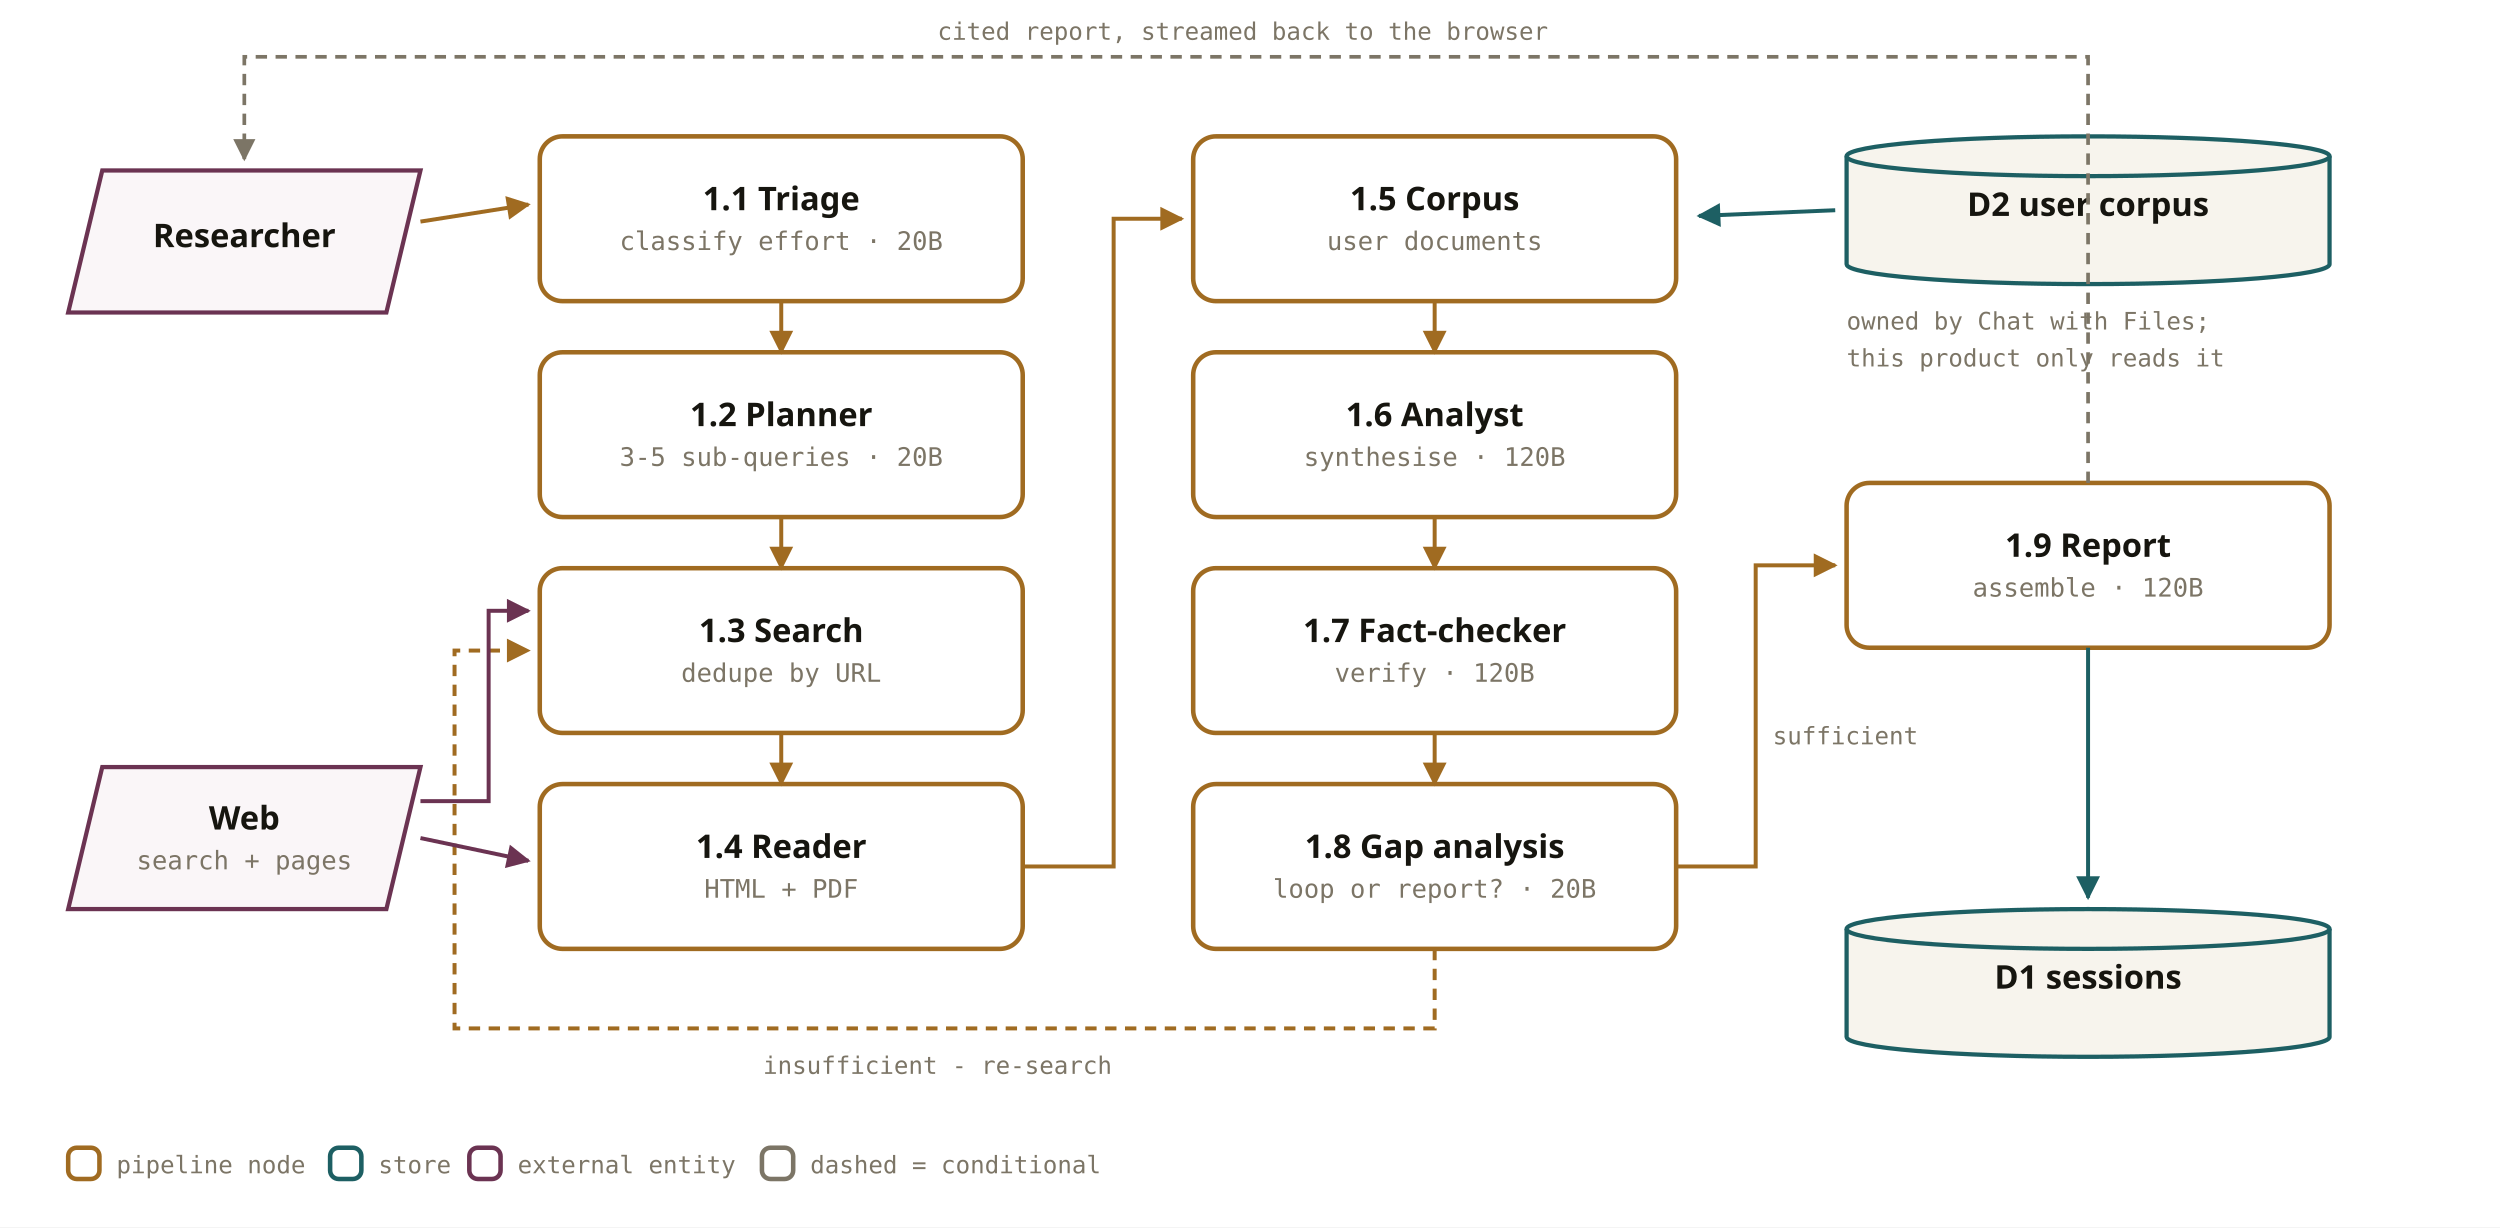
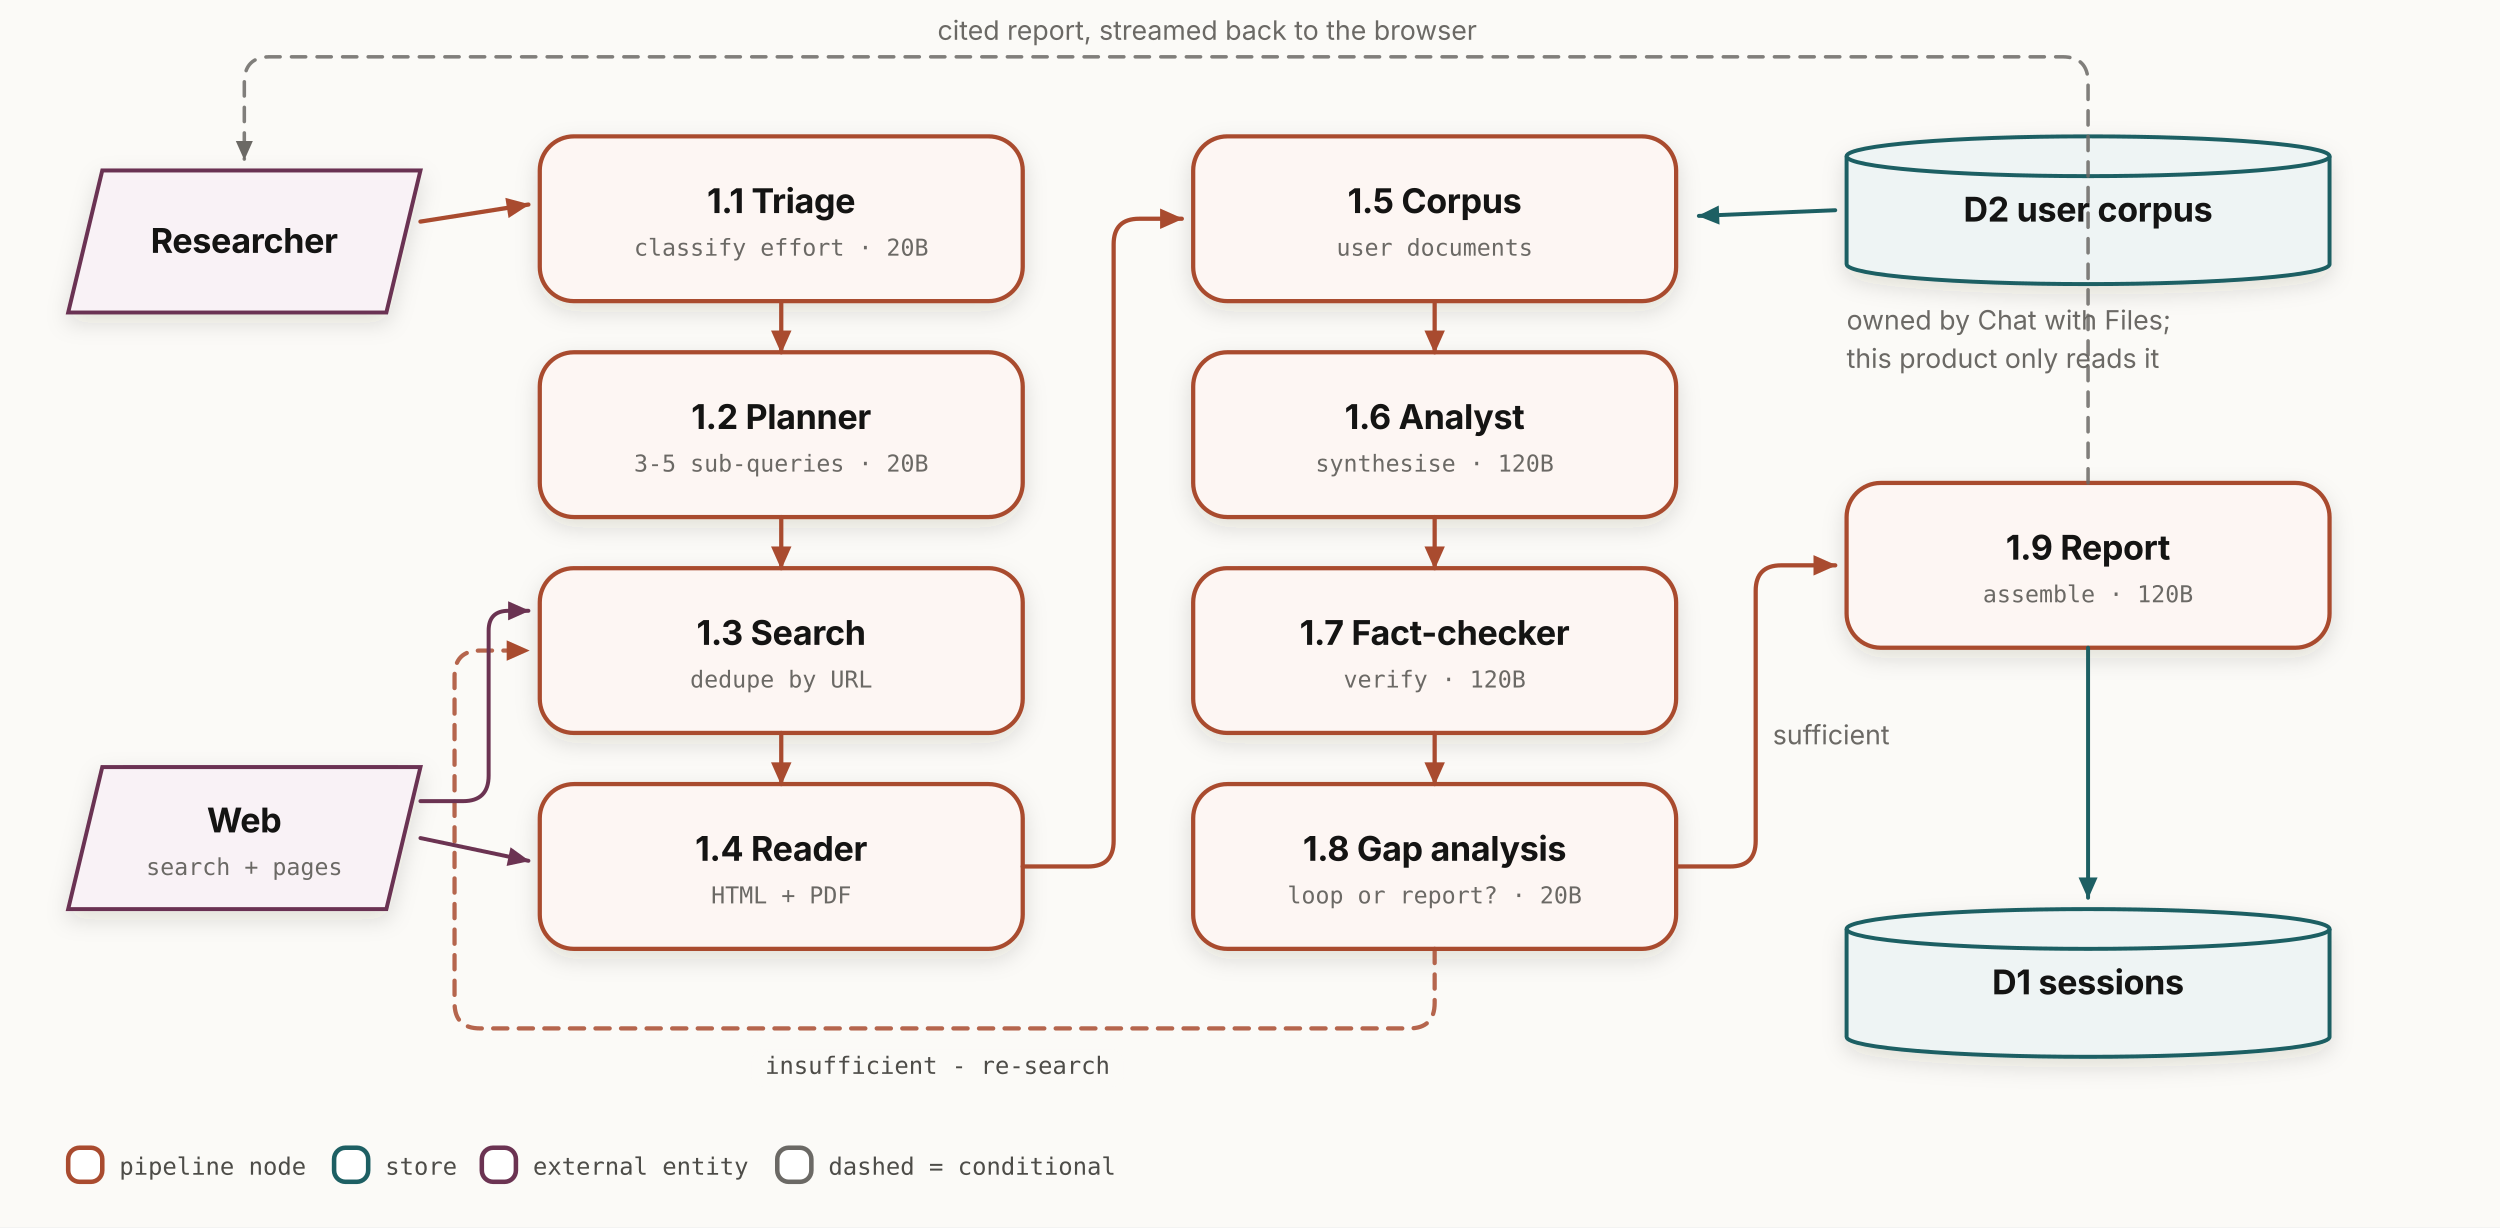
<svg xmlns="http://www.w3.org/2000/svg" viewBox="0 0 880 432" width="880" height="432" role="img">
+   <rect width="880" height="432" fill="#fbfaf7" />
  <defs>
-     <marker id="a" viewBox="0 0 10 10" refX="9" refY="5" markerWidth="6" markerHeight="6" orient="auto">
-       <path d="M0,0 L10,5 L0,10 z" fill="#7c7566" />
+     <marker id="ar-n" viewBox="0 0 10 10" refX="8.5" refY="5" markerWidth="6" markerHeight="6" orient="auto-start-reverse">
+       <path d="M0,1 L9,5 L0,9 z" fill="#6b6965" />
    </marker>
-     <marker id="ab" viewBox="0 0 10 10" refX="9" refY="5" markerWidth="6" markerHeight="6" orient="auto">
-       <path d="M0,0 L10,5 L0,10 z" fill="#a06b21" />
+     <marker id="ar-a" viewBox="0 0 10 10" refX="8.5" refY="5" markerWidth="6" markerHeight="6" orient="auto-start-reverse">
+       <path d="M0,1 L9,5 L0,9 z" fill="#a94b2f" />
    </marker>
-     <marker id="at" viewBox="0 0 10 10" refX="9" refY="5" markerWidth="6" markerHeight="6" orient="auto">
-       <path d="M0,0 L10,5 L0,10 z" fill="#1d5f63" />
+     <marker id="ar-t" viewBox="0 0 10 10" refX="8.5" refY="5" markerWidth="6" markerHeight="6" orient="auto-start-reverse">
+       <path d="M0,1 L9,5 L0,9 z" fill="#1d5f63" />
    </marker>
-     <marker id="ap" viewBox="0 0 10 10" refX="9" refY="5" markerWidth="6" markerHeight="6" orient="auto">
-       <path d="M0,0 L10,5 L0,10 z" fill="#6b3352" />
+     <marker id="ar-p" viewBox="0 0 10 10" refX="8.5" refY="5" markerWidth="6" markerHeight="6" orient="auto-start-reverse">
+       <path d="M0,1 L9,5 L0,9 z" fill="#6b3352" />
    </marker>
-     <marker id="open" viewBox="0 0 10 10" refX="9" refY="5" markerWidth="7" markerHeight="7" orient="auto">
-       <path d="M0,0 L10,5 L0,10" fill="none" stroke="#7c7566" stroke-width="1.4" />
+     <marker id="ar-g" viewBox="0 0 10 10" refX="8.5" refY="5" markerWidth="6" markerHeight="6" orient="auto-start-reverse">
+       <path d="M0,1 L9,5 L0,9 z" fill="#2f7d55" />
    </marker>
+     <marker id="ar-r" viewBox="0 0 10 10" refX="8.5" refY="5" markerWidth="6" markerHeight="6" orient="auto-start-reverse">
+       <path d="M0,1 L9,5 L0,9 z" fill="#b3402f" />
+     </marker>
+     <filter id="card" x="-25%" y="-25%" width="150%" height="170%">
+       <feDropShadow dx="0" dy="3" stdDeviation="4" flood-color="#3c3226" flood-opacity="0.13" />
+     </filter>
+     <filter id="lift" x="-25%" y="-25%" width="150%" height="170%">
+       <feDropShadow dx="0" dy="1" stdDeviation="1.6" flood-color="#3c3226" flood-opacity="0.10" />
+     </filter>
  </defs>
  <style>
-   .t  { font-family:'Plus Jakarta Sans',sans-serif; font-size:11.5px; fill:#16150f; font-weight:600 }
-   .tc { font-family:'Plus Jakarta Sans',sans-serif; font-size:11.5px; fill:#16150f; font-weight:600; text-anchor:middle }
-   .s  { font-family:'JetBrains Mono',monospace; font-size:9px; fill:#7c7566 }
-   .sc { font-family:'JetBrains Mono',monospace; font-size:9px; fill:#7c7566; text-anchor:middle }
-   .lb { font-family:'JetBrains Mono',monospace; font-size:8.5px; fill:#7c7566 }
-   .lbc{ font-family:'JetBrains Mono',monospace; font-size:8.5px; fill:#7c7566; text-anchor:middle }
-   .cap{ font-family:'JetBrains Mono',monospace; font-size:9px; letter-spacing:.1em; text-anchor:middle }
-   .ln { stroke:#7c7566; stroke-width:1.3; fill:none; marker-end:url(#a) }
-   .lnb{ stroke:#a06b21; stroke-width:1.4; fill:none; marker-end:url(#ab) }
-   .lnt{ stroke:#1d5f63; stroke-width:1.4; fill:none; marker-end:url(#at) }
-   .lnp{ stroke:#6b3352; stroke-width:1.4; fill:none; marker-end:url(#ap) }
-   .dash{ stroke-dasharray:4 3 }
-   .proc{ fill:#fff; stroke:#a06b21; stroke-width:1.6 }
-   .store{ fill:#f7f4ed; stroke:#1d5f63; stroke-width:1.5 }
-   .ext { fill:#faf6f8; stroke:#6b3352; stroke-width:1.5 }
-   .band{ fill:#faf7f1; stroke:#ddd6c8; stroke-width:1 }
-   .ok  { fill:#eef5f1; stroke:#1f6b4a; stroke-width:1.6 }
-   .bad { fill:#fbf0ef; stroke:#9c2f26; stroke-width:1.6 }
+  .ttl { font-family:'Plus Jakarta Sans',-apple-system,BlinkMacSystemFont,sans-serif; font-size:12px; font-weight:700; fill:#141413;
+         letter-spacing:-.01em; text-anchor:middle }
+  .sub { font-family:'JetBrains Mono',Menlo,Consolas,monospace; font-size:8.2px; fill:#6b6965; text-anchor:middle }
+  .lbl { font-family:'JetBrains Mono',Menlo,Consolas,monospace; font-size:8.4px; fill:#4d4c48 }
+  .lblc{ font-family:'JetBrains Mono',Menlo,Consolas,monospace; font-size:8.4px; fill:#4d4c48; text-anchor:middle }
+  .eyb { font-family:'JetBrains Mono',Menlo,Consolas,monospace; font-size:8.6px; font-weight:600; letter-spacing:.14em }
+  .idx { font-family:'JetBrains Mono',Menlo,Consolas,monospace; font-size:8px; font-weight:600; text-anchor:middle }
+  .note{ font-family:'Plus Jakarta Sans',-apple-system,BlinkMacSystemFont,sans-serif; font-size:9.4px; fill:#6b6965 }
+  .ln  { fill:none; stroke:#6b6965; stroke-width:1.25; stroke-linecap:round;
+         marker-end:url(#ar-n) }
+  .lna { fill:none; stroke:#a94b2f; stroke-width:1.5; stroke-linecap:round;
+         marker-end:url(#ar-a) }
+  .lnt { fill:none; stroke:#1d5f63; stroke-width:1.4; stroke-linecap:round;
+         marker-end:url(#ar-t) }
+  .lnp { fill:none; stroke:#6b3352; stroke-width:1.4; stroke-linecap:round;
+         marker-end:url(#ar-p) }
+  .dash{ stroke-dasharray:5 4; stroke-opacity:.85 }
</style>
-   <rect width="880" height="432" fill="#ffffff" />
-   <path class="ext" d="M36,60 L148,60 L136,110 L24,110 z" />
-   <text class="tc" x="86.0" y="87.0">Researcher</text>
-   <path class="ext" d="M36,270 L148,270 L136,320 L24,320 z" />
-   <text class="tc" x="86.0" y="292.0">Web</text>
-   <text class="sc" x="86.0" y="306.0">search + pages</text>
-   <rect class="proc" x="190" y="48" width="170" height="58" rx="8" />
-   <text class="tc" x="275.0" y="74.0">1.1 Triage</text>
-   <text class="sc" x="275.0" y="88.0">classify effort · 20B</text>
-   <rect class="proc" x="190" y="124" width="170" height="58" rx="8" />
-   <text class="tc" x="275.0" y="150.0">1.2 Planner</text>
-   <text class="sc" x="275.0" y="164.0">3-5 sub-queries · 20B</text>
-   <rect class="proc" x="190" y="200" width="170" height="58" rx="8" />
-   <text class="tc" x="275.0" y="226.0">1.3 Search</text>
-   <text class="sc" x="275.0" y="240.0">dedupe by URL</text>
-   <rect class="proc" x="190" y="276" width="170" height="58" rx="8" />
-   <text class="tc" x="275.0" y="302.0">1.4 Reader</text>
-   <text class="sc" x="275.0" y="316.0">HTML + PDF</text>
-   <rect class="proc" x="420" y="48" width="170" height="58" rx="8" />
-   <text class="tc" x="505.0" y="74.0">1.5 Corpus</text>
-   <text class="sc" x="505.0" y="88.0">user documents</text>
-   <rect class="proc" x="420" y="124" width="170" height="58" rx="8" />
-   <text class="tc" x="505.0" y="150.0">1.6 Analyst</text>
-   <text class="sc" x="505.0" y="164.0">synthesise · 120B</text>
-   <rect class="proc" x="420" y="200" width="170" height="58" rx="8" />
-   <text class="tc" x="505.0" y="226.0">1.7 Fact-checker</text>
-   <text class="sc" x="505.0" y="240.0">verify · 120B</text>
-   <rect class="proc" x="420" y="276" width="170" height="58" rx="8" />
-   <text class="tc" x="505.0" y="302.0">1.8 Gap analysis</text>
-   <text class="sc" x="505.0" y="316.0">loop or report? · 20B</text>
-   <rect class="proc" x="650" y="170" width="170" height="58" rx="8" />
-   <text class="tc" x="735.0" y="196.0">1.9 Report</text>
-   <text class="sc" x="735.0" y="210.0">assemble · 120B</text>
-   <path class="lnb" d="M275,106 L275,124" />
-   <path class="lnb" d="M505,106 L505,124" />
-   <path class="lnb" d="M275,182 L275,200" />
-   <path class="lnb" d="M505,182 L505,200" />
-   <path class="lnb" d="M275,258 L275,276" />
-   <path class="lnb" d="M505,258 L505,276" />
-   <path class="lnb" d="M148,78 L186,72" />
-   <path class="lnb" d="M360,305 L392,305 L392,77 L416,77" />
-   <path class="store" d="M650,55 a85.0,7 0 0,1 170,0 v38 a85.0,7 0 0,1 -170,0 z" />
-   <path d="M650,55 a85.0,7 0 0,0 170,0" fill="none" stroke="#1d5f63" stroke-width="1.5" />
-   <text class="tc" x="735.0" y="76.0">D2 user corpus</text>
+   <path d="M36,60 L148,60 L136,110 L24,110 z" fill="#f9f2f6" stroke="#6b3352" stroke-width="1.4" filter="url(#card)" />
+   <text class="ttl" x="86.0" y="89.0">Researcher</text>
+   <path d="M36,270 L148,270 L136,320 L24,320 z" fill="#f9f2f6" stroke="#6b3352" stroke-width="1.4" filter="url(#card)" />
+   <text class="ttl" x="86.0" y="293.0">Web</text>
+   <text class="sub" x="86.0" y="308.0">search + pages</text>
+   <rect x="190" y="48" width="170" height="58" rx="12" fill="#fdf6f3" stroke="#a94b2f" stroke-width="1.5" filter="url(#card)" />
+   <text class="ttl" x="275.0" y="75.0">1.1 Triage</text>
+   <text class="sub" x="275.0" y="90.0">classify effort · 20B</text>
+   <rect x="190" y="124" width="170" height="58" rx="12" fill="#fdf6f3" stroke="#a94b2f" stroke-width="1.5" filter="url(#card)" />
+   <text class="ttl" x="275.0" y="151.0">1.2 Planner</text>
+   <text class="sub" x="275.0" y="166.0">3-5 sub-queries · 20B</text>
+   <rect x="190" y="200" width="170" height="58" rx="12" fill="#fdf6f3" stroke="#a94b2f" stroke-width="1.5" filter="url(#card)" />
+   <text class="ttl" x="275.0" y="227.0">1.3 Search</text>
+   <text class="sub" x="275.0" y="242.0">dedupe by URL</text>
+   <rect x="190" y="276" width="170" height="58" rx="12" fill="#fdf6f3" stroke="#a94b2f" stroke-width="1.5" filter="url(#card)" />
+   <text class="ttl" x="275.0" y="303.0">1.4 Reader</text>
+   <text class="sub" x="275.0" y="318.0">HTML + PDF</text>
+   <rect x="420" y="48" width="170" height="58" rx="12" fill="#fdf6f3" stroke="#a94b2f" stroke-width="1.5" filter="url(#card)" />
+   <text class="ttl" x="505.0" y="75.0">1.5 Corpus</text>
+   <text class="sub" x="505.0" y="90.0">user documents</text>
+   <rect x="420" y="124" width="170" height="58" rx="12" fill="#fdf6f3" stroke="#a94b2f" stroke-width="1.5" filter="url(#card)" />
+   <text class="ttl" x="505.0" y="151.0">1.6 Analyst</text>
+   <text class="sub" x="505.0" y="166.0">synthesise · 120B</text>
+   <rect x="420" y="200" width="170" height="58" rx="12" fill="#fdf6f3" stroke="#a94b2f" stroke-width="1.5" filter="url(#card)" />
+   <text class="ttl" x="505.0" y="227.0">1.7 Fact-checker</text>
+   <text class="sub" x="505.0" y="242.0">verify · 120B</text>
+   <rect x="420" y="276" width="170" height="58" rx="12" fill="#fdf6f3" stroke="#a94b2f" stroke-width="1.5" filter="url(#card)" />
+   <text class="ttl" x="505.0" y="303.0">1.8 Gap analysis</text>
+   <text class="sub" x="505.0" y="318.0">loop or report? · 20B</text>
+   <rect x="650" y="170" width="170" height="58" rx="12" fill="#fdf6f3" stroke="#a94b2f" stroke-width="1.5" filter="url(#card)" />
+   <text class="ttl" x="735.0" y="197.0">1.9 Report</text>
+   <text class="sub" x="735.0" y="212.0">assemble · 120B</text>
+   <path class="lna" d="M275,106 L275,124" />
+   <path class="lna" d="M505,106 L505,124" />
+   <path class="lna" d="M275,182 L275,200" />
+   <path class="lna" d="M505,182 L505,200" />
+   <path class="lna" d="M275,258 L275,276" />
+   <path class="lna" d="M505,258 L505,276" />
+   <path class="lna" d="M148,78 L186,72" />
+   <path class="lna" d="M360,305 L383.0,305.0 Q392,305 392.0,296.0 L392.0,86.0 Q392,77 401.0,77.0 L416,77" />
+   <g filter="url(#card)">
+     <path d="M650,55 a85.0,7 0 0,1 170,0 v38 a85.0,7 0 0,1 -170,0 z" fill="#eef4f4" stroke="#1d5f63" stroke-width="1.4" />
+     <path d="M650,55 a85.0,7 0 0,0 170,0" fill="none" stroke="#1d5f63" stroke-width="1.4" />
+   </g>
+   <text class="ttl" x="735.0" y="78.0">D2 user corpus</text>
  <path class="lnt" d="M646,74 L598,76" />
-   <text class="lb" x="650" y="116" fill="#7c7566">owned by Chat with Files;</text>
-   <text class="lb" x="650" y="129" fill="#7c7566">this product only reads it</text>
-   <path class="lnb" d="M590,305 L618,305 L618,199 L646,199" />
-   <text class="lb" x="624" y="262" fill="#a06b21">sufficient</text>
-   <path class="store" d="M650,327 a85.0,7 0 0,1 170,0 v38 a85.0,7 0 0,1 -170,0 z" />
-   <path d="M650,327 a85.0,7 0 0,0 170,0" fill="none" stroke="#1d5f63" stroke-width="1.5" />
-   <text class="tc" x="735.0" y="348.0">D1 sessions</text>
+   <text class="note" x="650" y="116.0" fill="#6b6965">owned by Chat with Files;</text>
+   <text class="note" x="650" y="129.5" fill="#6b6965">this product only reads it</text>
+   <path class="lna" d="M590,305 L609.0,305.0 Q618,305 618.0,296.0 L618.0,208.0 Q618,199 627.0,199.0 L646,199" />
+   <text class="note" x="624" y="262.0" fill="#a94b2f">sufficient</text>
+   <g filter="url(#card)">
+     <path d="M650,327 a85.0,7 0 0,1 170,0 v38 a85.0,7 0 0,1 -170,0 z" fill="#eef4f4" stroke="#1d5f63" stroke-width="1.4" />
+     <path d="M650,327 a85.0,7 0 0,0 170,0" fill="none" stroke="#1d5f63" stroke-width="1.4" />
+   </g>
+   <text class="ttl" x="735.0" y="350.0">D1 sessions</text>
  <path class="lnt" d="M735,228 L735,316" />
-   <path class="lnb dash" d="M505,334 L505,362 L160,362 L160,229 L186,229" />
-   <text class="lbc" x="330" y="378">insufficient - re-search</text>
+   <path class="lna dash" d="M505,334 L505.0,353.0 Q505,362 496.0,362.0 L169.0,362.0 Q160,362 160.0,353.0 L160.0,238.0 Q160,229 169.0,229.0 L186,229" />
+   <rect x="264.52" y="369.5" width="130.96" height="13" rx="4" fill="#fbfaf7" fill-opacity=".95" />
+   <text class="lblc" x="330" y="378">insufficient - re-search</text>
  <path class="lnp" d="M148,295 L186,303" />
-   <path class="lnp" d="M148,282 L172,282 L172,215 L186,215" />
-   <path class="ln dash" d="M735,170 L735,20 L86,20 L86,56" />
-   <text class="lb" x="330" y="14" fill="#7c7566">cited report, streamed back to the browser</text>
-   <rect x="24" y="404" width="11" height="11" rx="3" fill="#fff" stroke="#a06b21" stroke-width="1.6" />
-   <text class="lb" x="41" y="413">pipeline node</text>
-   <rect x="116.2" y="404" width="11" height="11" rx="3" fill="#fff" stroke="#1d5f63" stroke-width="1.6" />
-   <text class="lb" x="133.2" y="413">store</text>
-   <rect x="165.2" y="404" width="11" height="11" rx="3" fill="#fff" stroke="#6b3352" stroke-width="1.6" />
-   <text class="lb" x="182.2" y="413">external entity</text>
-   <rect x="268.2" y="404" width="11" height="11" rx="3" fill="#fff" stroke="#7c7566" stroke-width="1.6" />
-   <text class="lb" x="285.2" y="413">dashed = conditional</text>
+   <path class="lnp" d="M148,282 L163.0,282.0 Q172,282 172.0,273.0 L172.0,222.0 Q172,215 179.0,215.0 L186,215" />
+   <path class="ln dash" d="M735,170 L735.0,29.0 Q735,20 726.0,20.0 L95.0,20.0 Q86,20 86.0,29.0 L86,56" />
+   <text class="note" x="330" y="14.0" fill="#6b6965">cited report, streamed back to the browser</text>
+   <rect x="24" y="404" width="12" height="12" rx="4" fill="#fff" stroke="#a94b2f" stroke-width="1.6" />
+   <text class="lbl" x="42" y="413.5">pipeline node</text>
+   <rect x="117.6" y="404" width="12" height="12" rx="4" fill="#fff" stroke="#1d5f63" stroke-width="1.6" />
+   <text class="lbl" x="135.6" y="413.5">store</text>
+   <rect x="169.6" y="404" width="12" height="12" rx="4" fill="#fff" stroke="#6b3352" stroke-width="1.6" />
+   <text class="lbl" x="187.6" y="413.5">external entity</text>
+   <rect x="273.6" y="404" width="12" height="12" rx="4" fill="#fff" stroke="#6b6965" stroke-width="1.6" />
+   <text class="lbl" x="291.6" y="413.5">dashed = conditional</text>
</svg>
